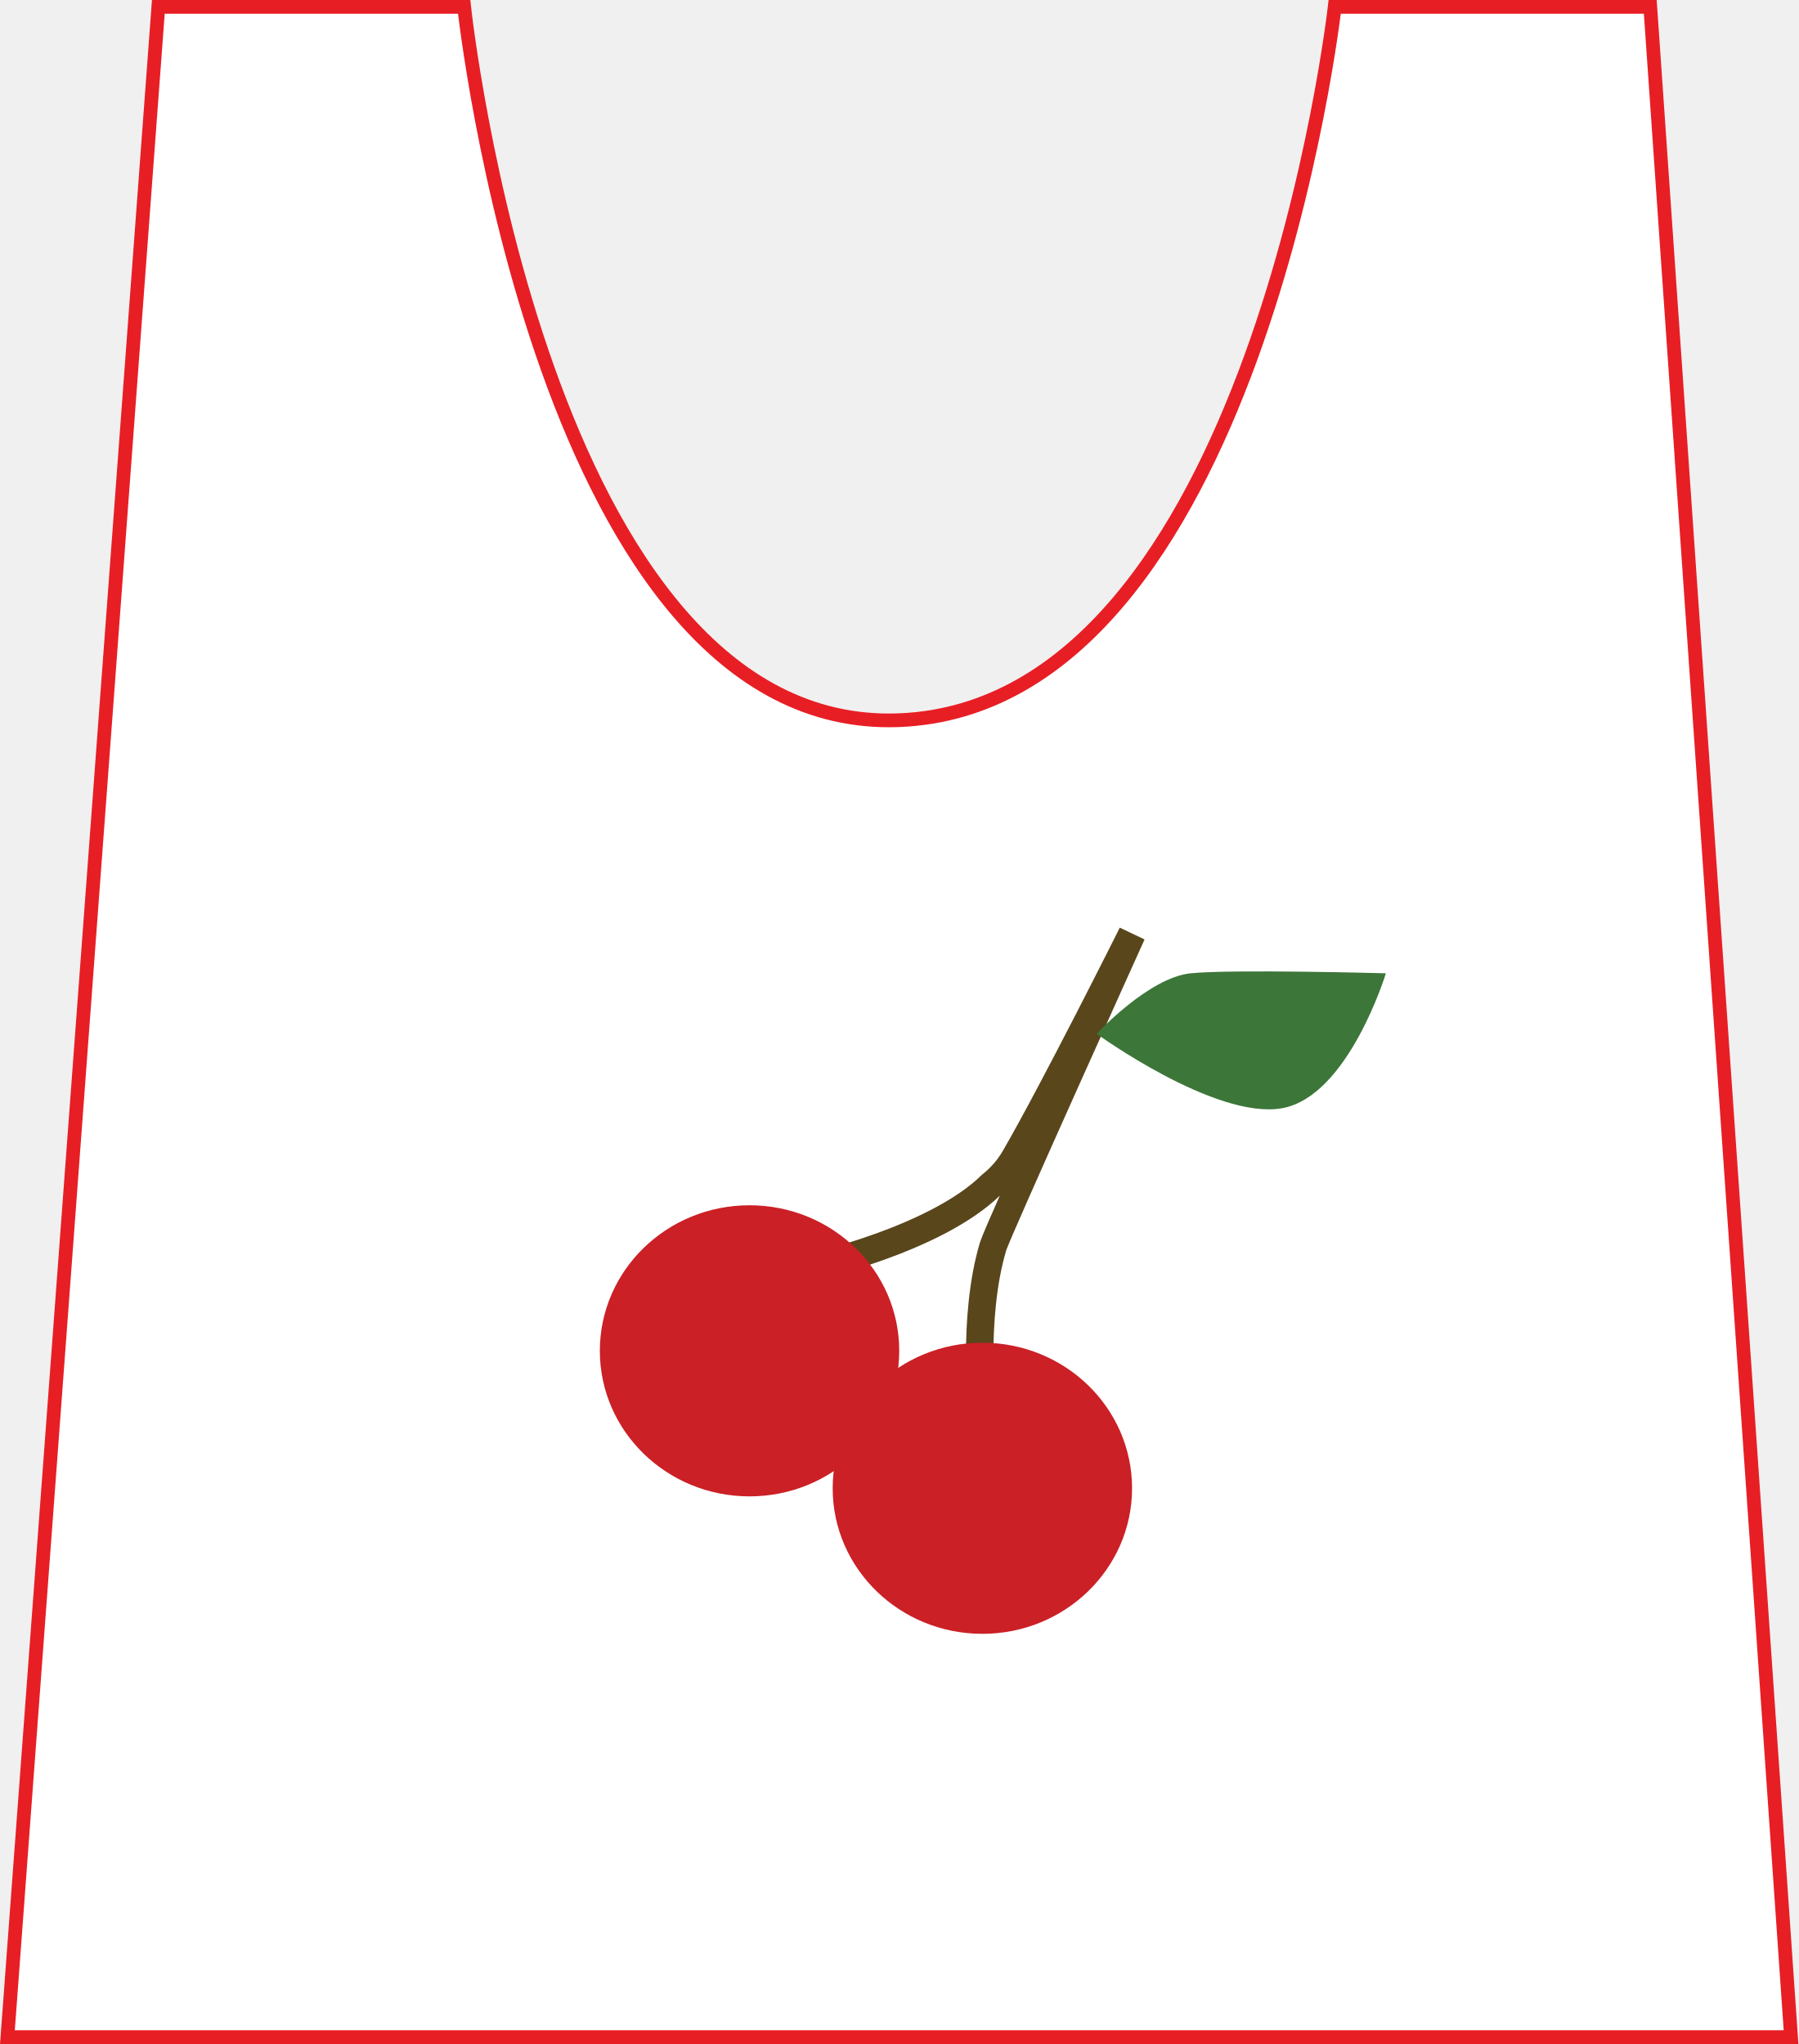
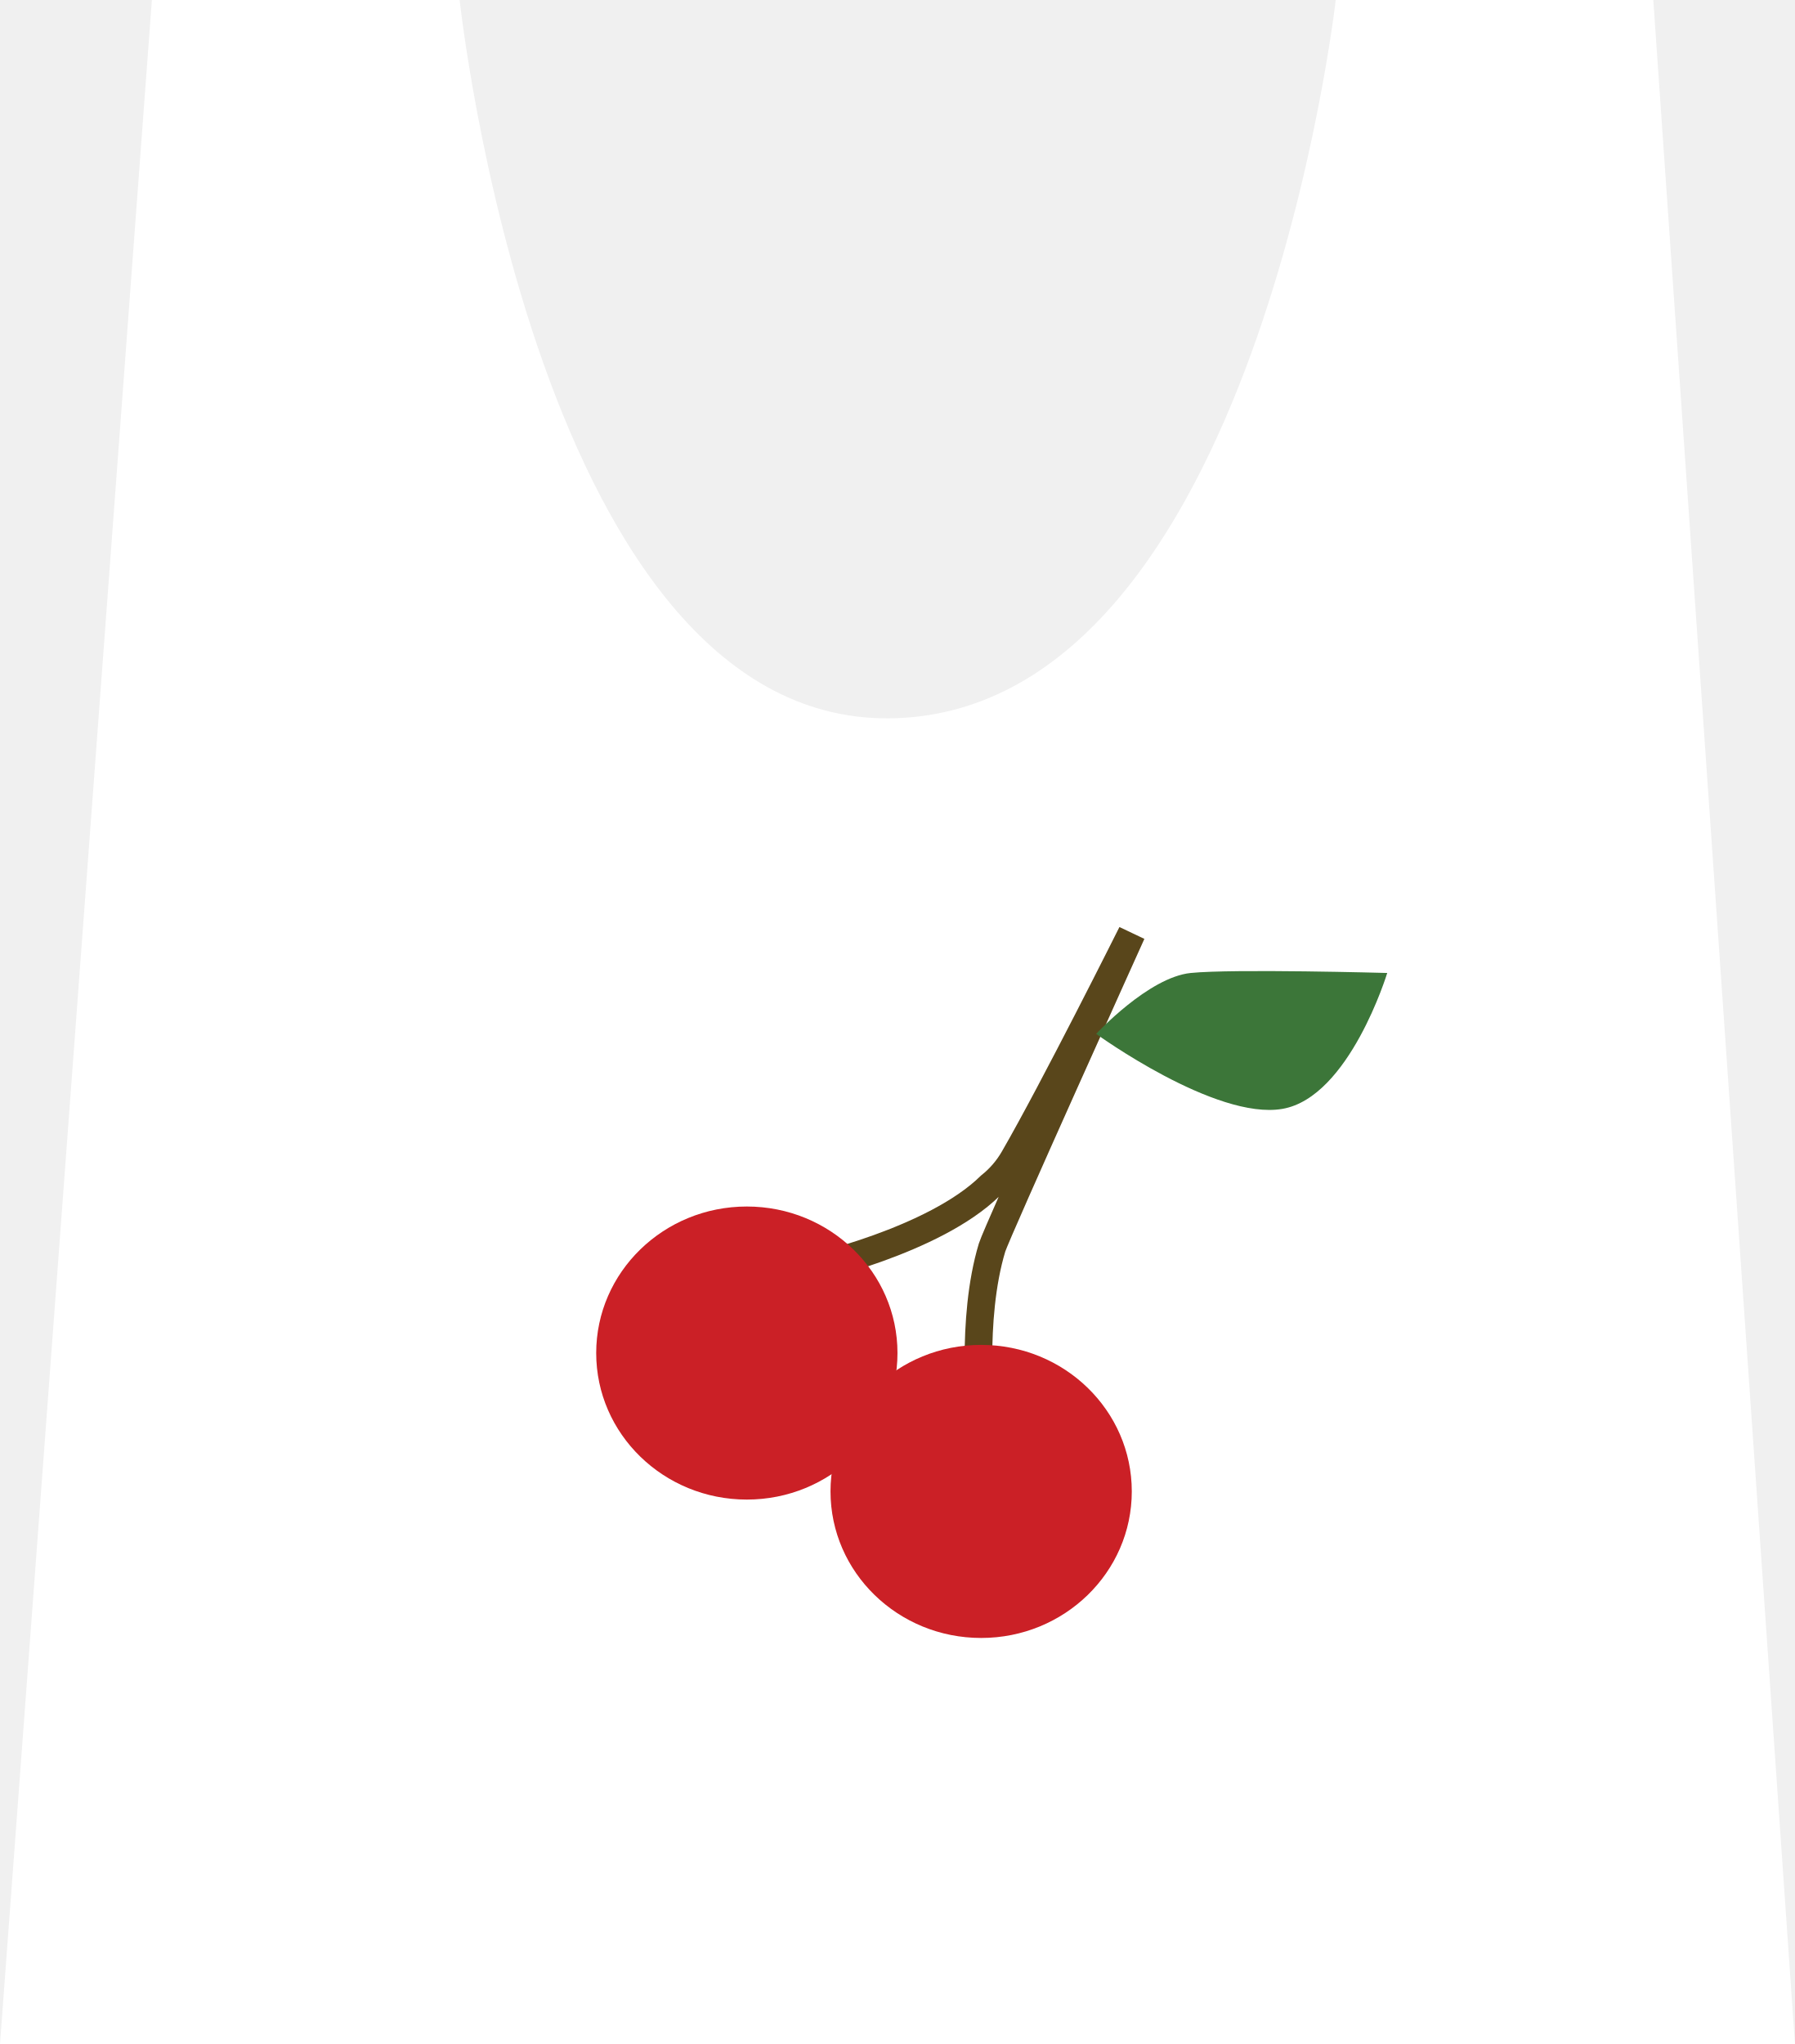
- <svg xmlns="http://www.w3.org/2000/svg" id="Layer_1" data-name="Layer 1" viewBox="0 0 131.07 149">
+ <svg xmlns="http://www.w3.org/2000/svg" id="Layer_1" data-name="Layer 1" viewBox="0 0 130 148">
  <defs>
-     <style>.cls-1{fill:#fff;stroke:#e81e25;}.cls-1,.cls-2{stroke-miterlimit:10;}.cls-2{fill:none;stroke:#59461b;stroke-width:2px;}.cls-3{fill:#3c7639;}.cls-4{fill:#cb2026;}</style>
+     <style>.cls-1{fill:#fff;}.cls-2{fill:none;stroke:#59461b;stroke-miterlimit:10;stroke-width:2px;}.cls-3{fill:#3c7639;}.cls-4{fill:#cb2026;}</style>
  </defs>
-   <path class="cls-1" d="M11.54.5l-11,148h130L120.28.5h-23s-5.77,51-31.77,52S33.83.5,33.83.5Z" transform="translate(0)" />
-   <path class="cls-2" d="M59.12,92.37s9.06-2,13.13-6a7,7,0,0,0,1.72-2c2.85-4.92,8.54-16.3,8.54-16.3s-9.8,21.7-10.12,22.76C70.81,96.06,71.6,103,71.6,103" transform="translate(0)" />
-   <path class="cls-3" d="M79.93,75.36s3.79-4.1,6.85-4.41,14.23,0,14.23,0-2.74,9-7.59,9.84S79.93,75.36,79.93,75.36Z" transform="translate(0)" />
-   <ellipse class="cls-4" cx="54.63" cy="98.47" rx="10.91" ry="10.61" />
-   <ellipse class="cls-4" cx="71.6" cy="108.49" rx="10.91" ry="10.61" />
+   <path class="cls-1" d="M11.54.5l-11,148h130L120.28.5h-23s-5.77,51-31.77,52S33.83.5,33.83.5Z" transform="translate(-0.54 -0.5)" />
+   <path class="cls-2" d="M59.12,92.37s9.06-2,13.13-6a7,7,0,0,0,1.72-2c2.85-4.92,8.54-16.3,8.54-16.3s-9.8,21.7-10.12,22.76C70.81,96.06,71.6,103,71.6,103" transform="translate(-0.54 -0.5)" />
+   <path class="cls-3" d="M79.93,75.36s3.79-4.1,6.85-4.41,14.23,0,14.23,0-2.74,9-7.59,9.84S79.93,75.36,79.93,75.36Z" transform="translate(-0.54 -0.5)" />
+   <ellipse class="cls-4" cx="54.09" cy="97.97" rx="10.91" ry="10.61" />
+   <ellipse class="cls-4" cx="71.06" cy="107.99" rx="10.91" ry="10.61" />
</svg>
